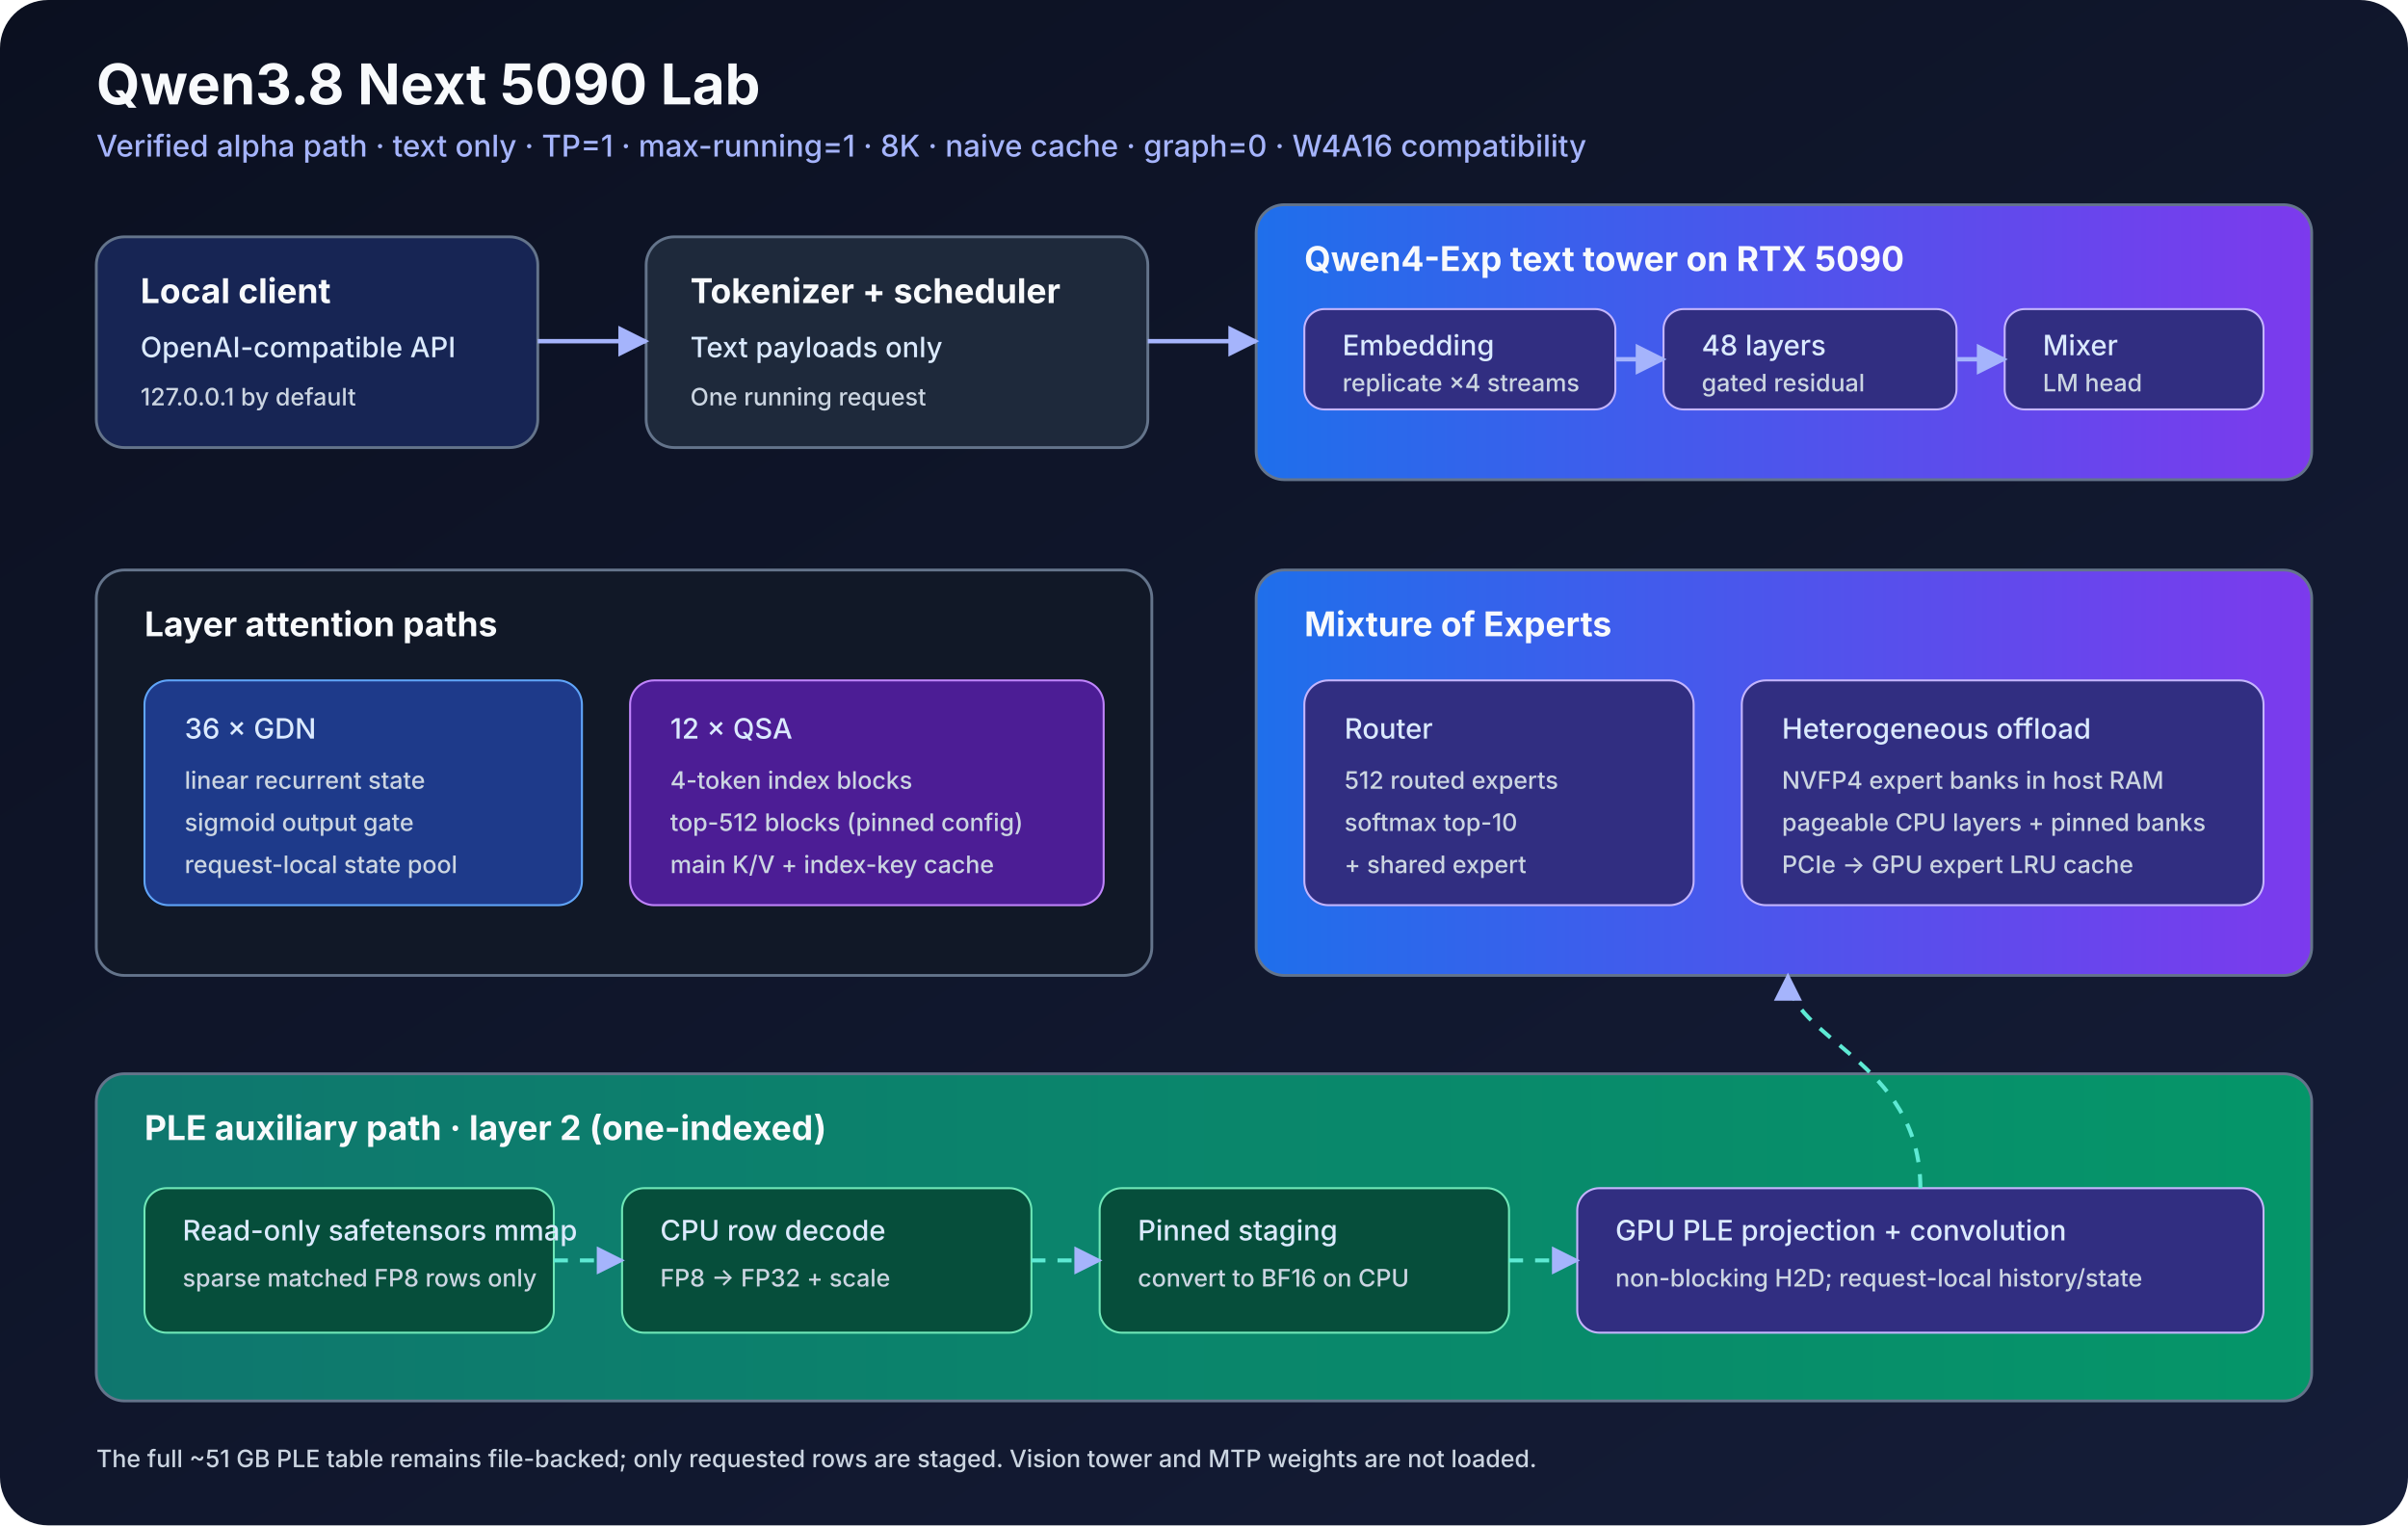
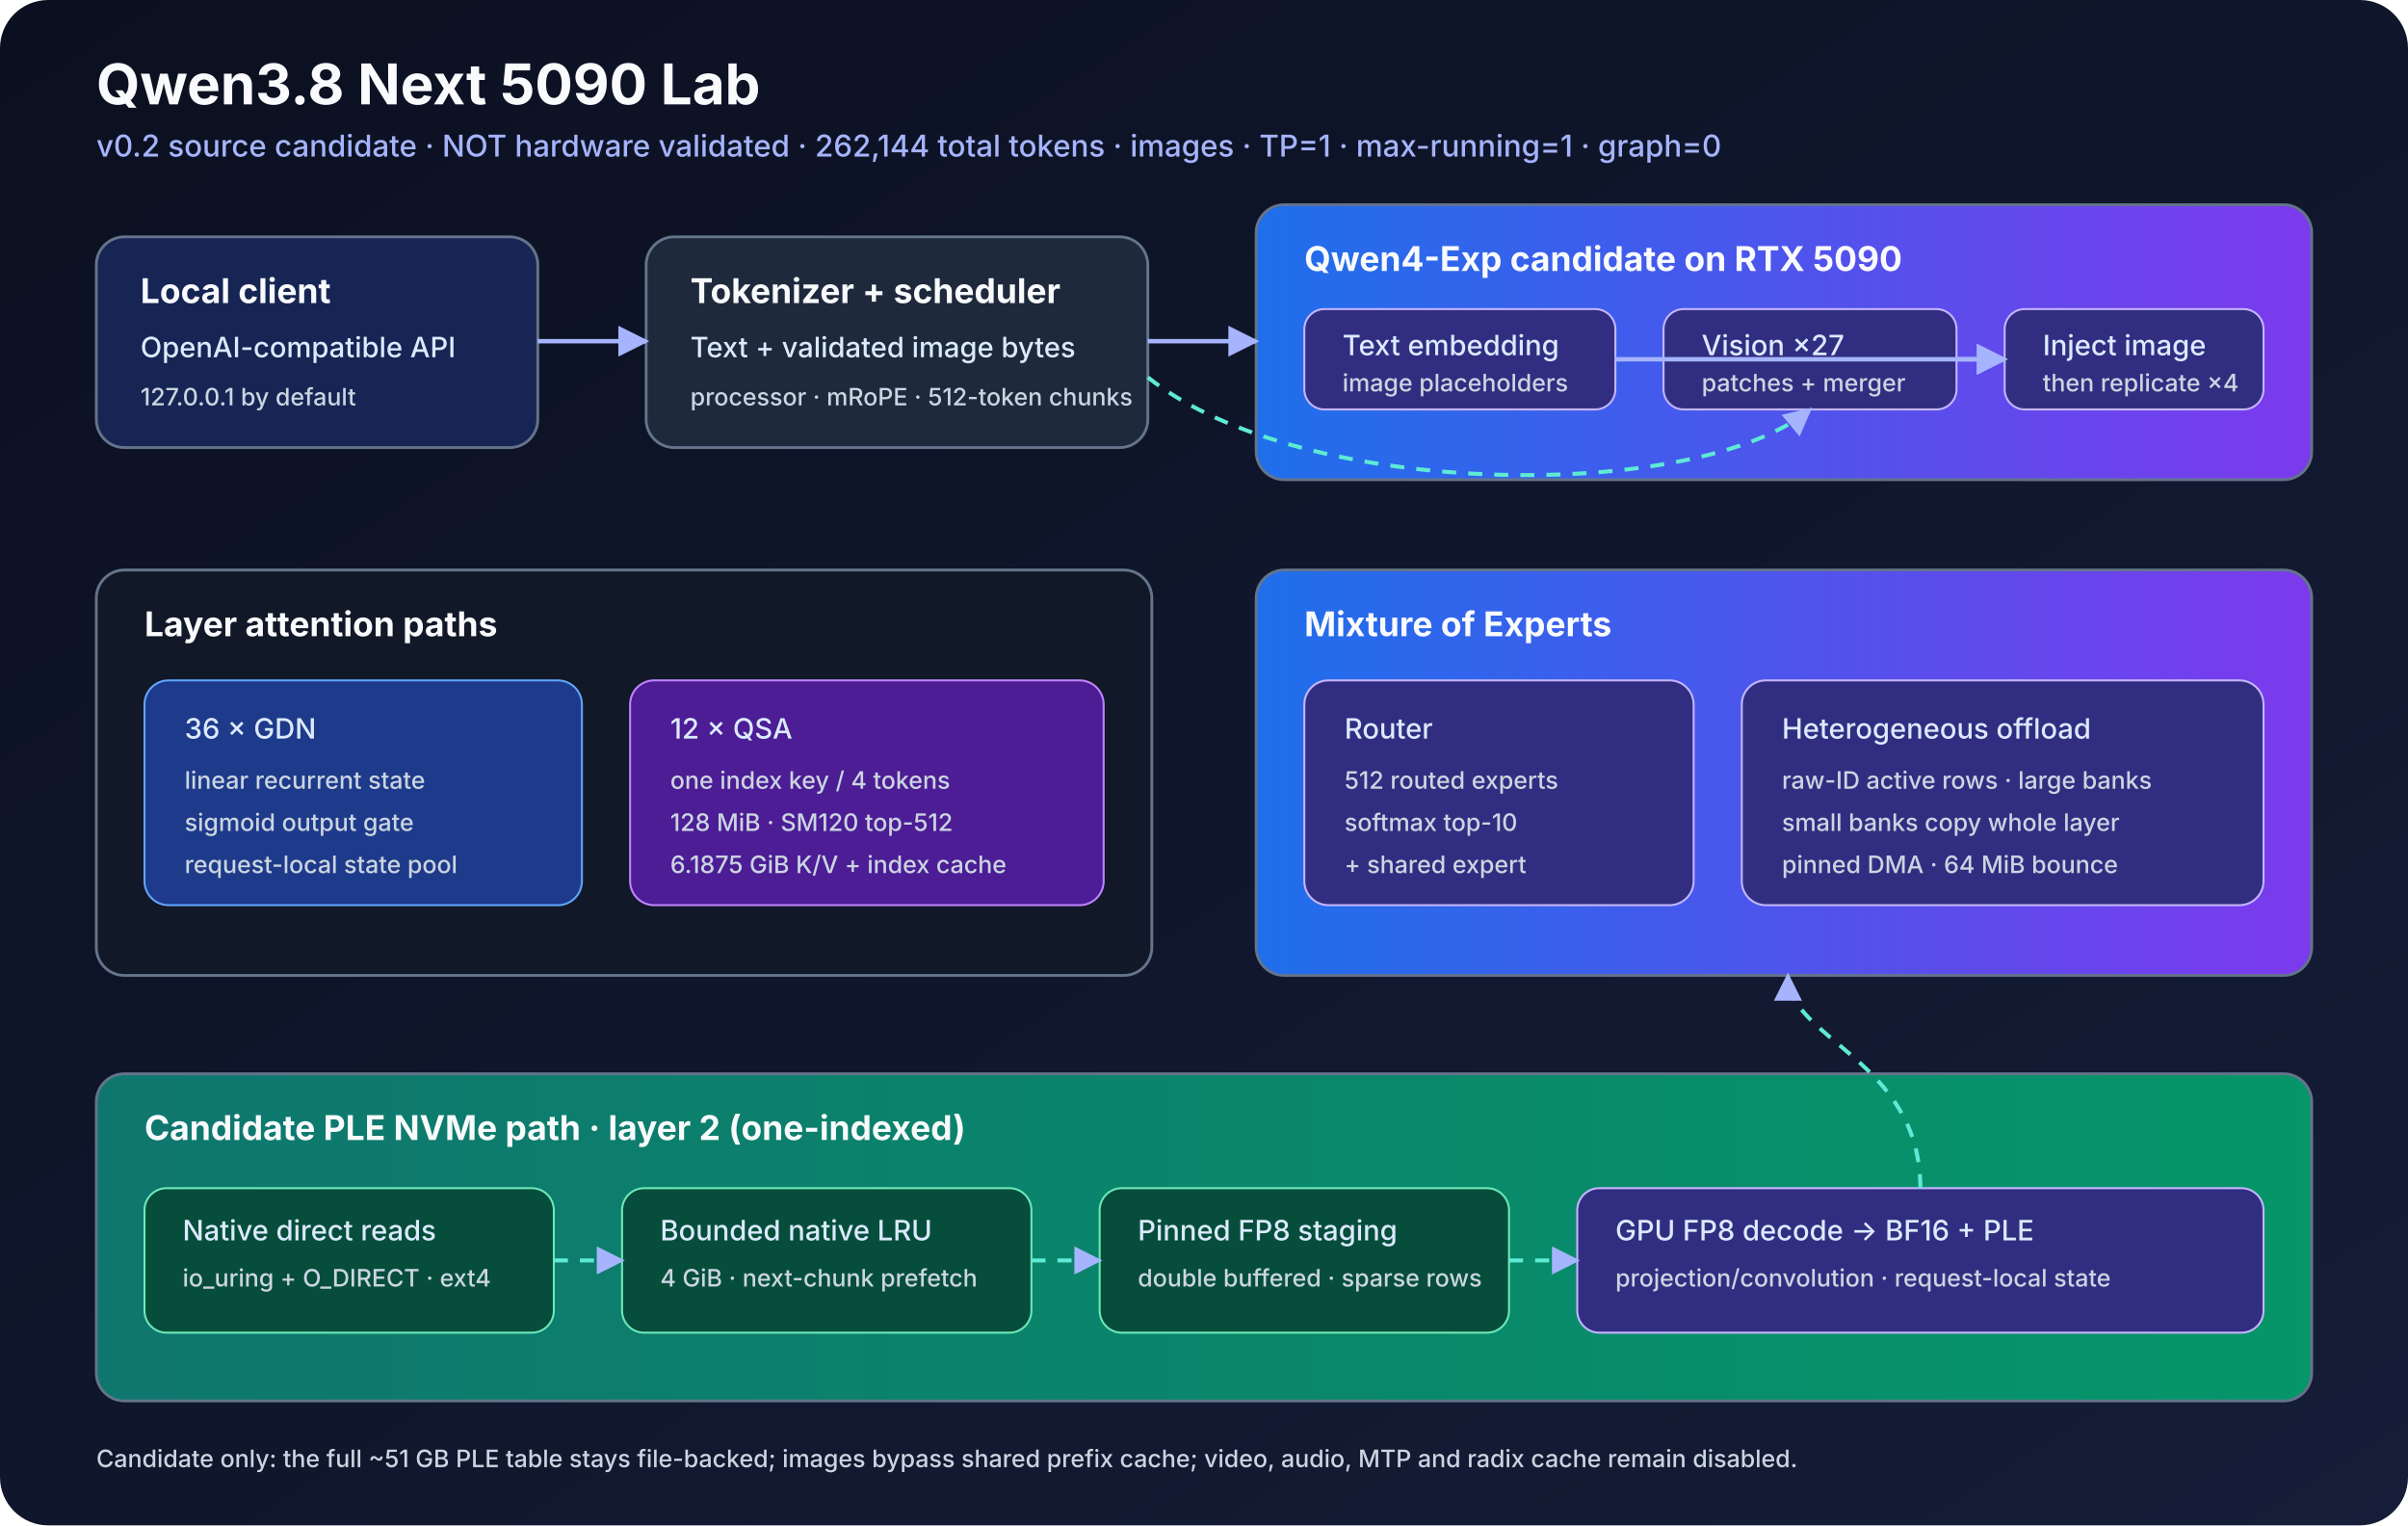
<svg xmlns="http://www.w3.org/2000/svg" width="1200" height="760" viewBox="0 0 1200 760" role="img" aria-labelledby="title desc">
  <defs>
    <linearGradient id="bg" x1="0" y1="0" x2="1" y2="1">
      <stop offset="0" stop-color="#0b1020" />
      <stop offset="1" stop-color="#151d38" />
    </linearGradient>
    <linearGradient id="gpu" x1="0" y1="0" x2="1" y2="0">
      <stop offset="0" stop-color="#1f6feb" />
      <stop offset="1" stop-color="#7c3aed" />
    </linearGradient>
    <linearGradient id="host" x1="0" y1="0" x2="1" y2="0">
      <stop offset="0" stop-color="#0f766e" />
      <stop offset="1" stop-color="#059669" />
    </linearGradient>
    <marker id="arrow" viewBox="0 0 10 10" refX="9" refY="5" markerWidth="7" markerHeight="7" orient="auto-start-reverse">
      <path d="M 0 0 L 10 5 L 0 10 z" fill="#a5b4fc" />
    </marker>
    <style>
      .title { font: 700 28px ui-sans-serif, system-ui, -apple-system, "Segoe UI", sans-serif; fill: #f8fafc; }
      .subtitle { font: 500 15px ui-sans-serif, system-ui, -apple-system, "Segoe UI", sans-serif; fill: #a5b4fc; }
      .label { font: 700 17px ui-sans-serif, system-ui, -apple-system, "Segoe UI", sans-serif; fill: #f8fafc; }
      .body { font: 500 14px ui-sans-serif, system-ui, -apple-system, "Segoe UI", sans-serif; fill: #dbeafe; }
      .small { font: 500 12px ui-sans-serif, system-ui, -apple-system, "Segoe UI", sans-serif; fill: #cbd5e1; }
      .chip { font: 700 12px ui-sans-serif, system-ui, -apple-system, "Segoe UI", sans-serif; fill: #e0e7ff; }
      .box { stroke: #64748b; stroke-width: 1.4; rx: 14; }
      .arrow { fill: none; stroke: #a5b4fc; stroke-width: 2.2; marker-end: url(#arrow); }
      .dashed { fill: none; stroke: #5eead4; stroke-width: 2; stroke-dasharray: 7 6; marker-end: url(#arrow); }
    </style>
  </defs>
  <rect width="1200" height="760" rx="24" fill="url(#bg)" />
  <text class="title" x="48" y="52">Qwen3.8 Next 5090 Lab</text>
-   <text class="subtitle" x="48" y="78">Verified alpha path · text only · TP=1 · max-running=1 · 8K · naive cache · graph=0 · W4A16 compatibility</text>
+   <text class="subtitle" x="48" y="78">v0.2 source candidate · NOT hardware validated · 262,144 total tokens · images · TP=1 · max-running=1 · graph=0</text>
  <rect class="box" x="48" y="118" width="220" height="105" fill="#172554" />
  <text class="label" x="70" y="151">Local client</text>
  <text class="body" x="70" y="178">OpenAI-compatible API</text>
  <text class="small" x="70" y="202">127.0.0.1 by default</text>
  <rect class="box" x="322" y="118" width="250" height="105" fill="#1e293b" />
  <text class="label" x="344" y="151">Tokenizer + scheduler</text>
-   <text class="body" x="344" y="178">Text payloads only</text>
-   <text class="small" x="344" y="202">One running request</text>
+   <text class="body" x="344" y="178">Text + validated image bytes</text>
+   <text class="small" x="344" y="202">processor · mRoPE · 512-token chunks</text>
  <rect class="box" x="626" y="102" width="526" height="137" fill="url(#gpu)" />
-   <text class="label" x="650" y="135">Qwen4-Exp text tower on RTX 5090</text>
+   <text class="label" x="650" y="135">Qwen4-Exp candidate on RTX 5090</text>
  <rect x="650" y="154" width="155" height="50" rx="10" fill="#312e81" stroke="#c4b5fd" />
-   <text class="body" x="669" y="177">Embedding</text>
-   <text class="small" x="669" y="195">replicate ×4 streams</text>
+   <text class="body" x="669" y="177">Text embedding</text>
+   <text class="small" x="669" y="195">image placeholders</text>
  <rect x="829" y="154" width="146" height="50" rx="10" fill="#312e81" stroke="#c4b5fd" />
-   <text class="body" x="848" y="177">48 layers</text>
-   <text class="small" x="848" y="195">gated residual</text>
+   <text class="body" x="848" y="177">Vision ×27</text>
+   <text class="small" x="848" y="195">patches + merger</text>
  <rect x="999" y="154" width="129" height="50" rx="10" fill="#312e81" stroke="#c4b5fd" />
-   <text class="body" x="1018" y="177">Mixer</text>
-   <text class="small" x="1018" y="195">LM head</text>
+   <text class="body" x="1018" y="177">Inject image</text>
+   <text class="small" x="1018" y="195">then replicate ×4</text>
  <path class="arrow" d="M268 170 H322" />
  <path class="arrow" d="M572 170 H626" />
-   <path class="arrow" d="M805 179 H829" />
+   <path class="arrow" d="M805 179 H999" />
  <path class="arrow" d="M975 179 H999" />
+   <path class="dashed" d="M572 188 C650 250 847 250 902 204" />
  <rect class="box" x="48" y="284" width="526" height="202" fill="#111827" />
  <text class="label" x="72" y="317">Layer attention paths</text>
  <rect x="72" y="339" width="218" height="112" rx="12" fill="#1e3a8a" stroke="#60a5fa" />
  <text class="body" x="92" y="368">36 × GDN</text>
  <text class="small" x="92" y="393">linear recurrent state</text>
  <text class="small" x="92" y="414">sigmoid output gate</text>
  <text class="small" x="92" y="435">request-local state pool</text>
  <rect x="314" y="339" width="236" height="112" rx="12" fill="#4c1d95" stroke="#c084fc" />
  <text class="body" x="334" y="368">12 × QSA</text>
-   <text class="small" x="334" y="393">4-token index blocks</text>
-   <text class="small" x="334" y="414">top-512 blocks (pinned config)</text>
-   <text class="small" x="334" y="435">main K/V + index-key cache</text>
+   <text class="small" x="334" y="393">one index key / 4 tokens</text>
+   <text class="small" x="334" y="414">128 MiB · SM120 top-512</text>
+   <text class="small" x="334" y="435">6.1875 GiB K/V + index cache</text>
  <rect class="box" x="626" y="284" width="526" height="202" fill="url(#gpu)" />
  <text class="label" x="650" y="317">Mixture of Experts</text>
  <rect x="650" y="339" width="194" height="112" rx="12" fill="#312e81" stroke="#c4b5fd" />
  <text class="body" x="670" y="368">Router</text>
  <text class="small" x="670" y="393">512 routed experts</text>
  <text class="small" x="670" y="414">softmax top-10</text>
  <text class="small" x="670" y="435">+ shared expert</text>
  <rect x="868" y="339" width="260" height="112" rx="12" fill="#312e81" stroke="#c4b5fd" />
  <text class="body" x="888" y="368">Heterogeneous offload</text>
-   <text class="small" x="888" y="393">NVFP4 expert banks in host RAM</text>
-   <text class="small" x="888" y="414">pageable CPU layers + pinned banks</text>
-   <text class="small" x="888" y="435">PCIe → GPU expert LRU cache</text>
+   <text class="small" x="888" y="393">raw-ID active rows · large banks</text>
+   <text class="small" x="888" y="414">small banks copy whole layer</text>
+   <text class="small" x="888" y="435">pinned DMA · 64 MiB bounce</text>
  <rect class="box" x="48" y="535" width="1104" height="163" fill="url(#host)" />
-   <text class="label" x="72" y="568">PLE auxiliary path · layer 2 (one-indexed)</text>
+   <text class="label" x="72" y="568">Candidate PLE NVMe path · layer 2 (one-indexed)</text>
  <rect x="72" y="592" width="204" height="72" rx="11" fill="#064e3b" stroke="#6ee7b7" />
-   <text class="body" x="91" y="618">Read-only safetensors mmap</text>
-   <text class="small" x="91" y="641">sparse matched FP8 rows only</text>
+   <text class="body" x="91" y="618">Native direct reads</text>
+   <text class="small" x="91" y="641">io_uring + O_DIRECT · ext4</text>
  <rect x="310" y="592" width="204" height="72" rx="11" fill="#064e3b" stroke="#6ee7b7" />
-   <text class="body" x="329" y="618">CPU row decode</text>
-   <text class="small" x="329" y="641">FP8 → FP32 + scale</text>
+   <text class="body" x="329" y="618">Bounded native LRU</text>
+   <text class="small" x="329" y="641">4 GiB · next-chunk prefetch</text>
  <rect x="548" y="592" width="204" height="72" rx="11" fill="#064e3b" stroke="#6ee7b7" />
-   <text class="body" x="567" y="618">Pinned staging</text>
-   <text class="small" x="567" y="641">convert to BF16 on CPU</text>
+   <text class="body" x="567" y="618">Pinned FP8 staging</text>
+   <text class="small" x="567" y="641">double buffered · sparse rows</text>
  <rect x="786" y="592" width="342" height="72" rx="11" fill="#312e81" stroke="#c4b5fd" />
-   <text class="body" x="805" y="618">GPU PLE projection + convolution</text>
-   <text class="small" x="805" y="641">non-blocking H2D; request-local history/state</text>
+   <text class="body" x="805" y="618">GPU FP8 decode → BF16 + PLE</text>
+   <text class="small" x="805" y="641">projection/convolution · request-local state</text>
  <path class="dashed" d="M276 628 H310" />
  <path class="dashed" d="M514 628 H548" />
  <path class="dashed" d="M752 628 H786" />
  <path class="dashed" d="M957 592 C957 528 891 518 891 486" />
-   <text class="small" x="48" y="731">The full ~51 GB PLE table remains file-backed; only requested rows are staged. Vision tower and MTP weights are not loaded.</text>
+   <text class="small" x="48" y="731">Candidate only: the full ~51 GB PLE table stays file-backed; images bypass shared prefix cache; video, audio, MTP and radix cache remain disabled.</text>
</svg>
